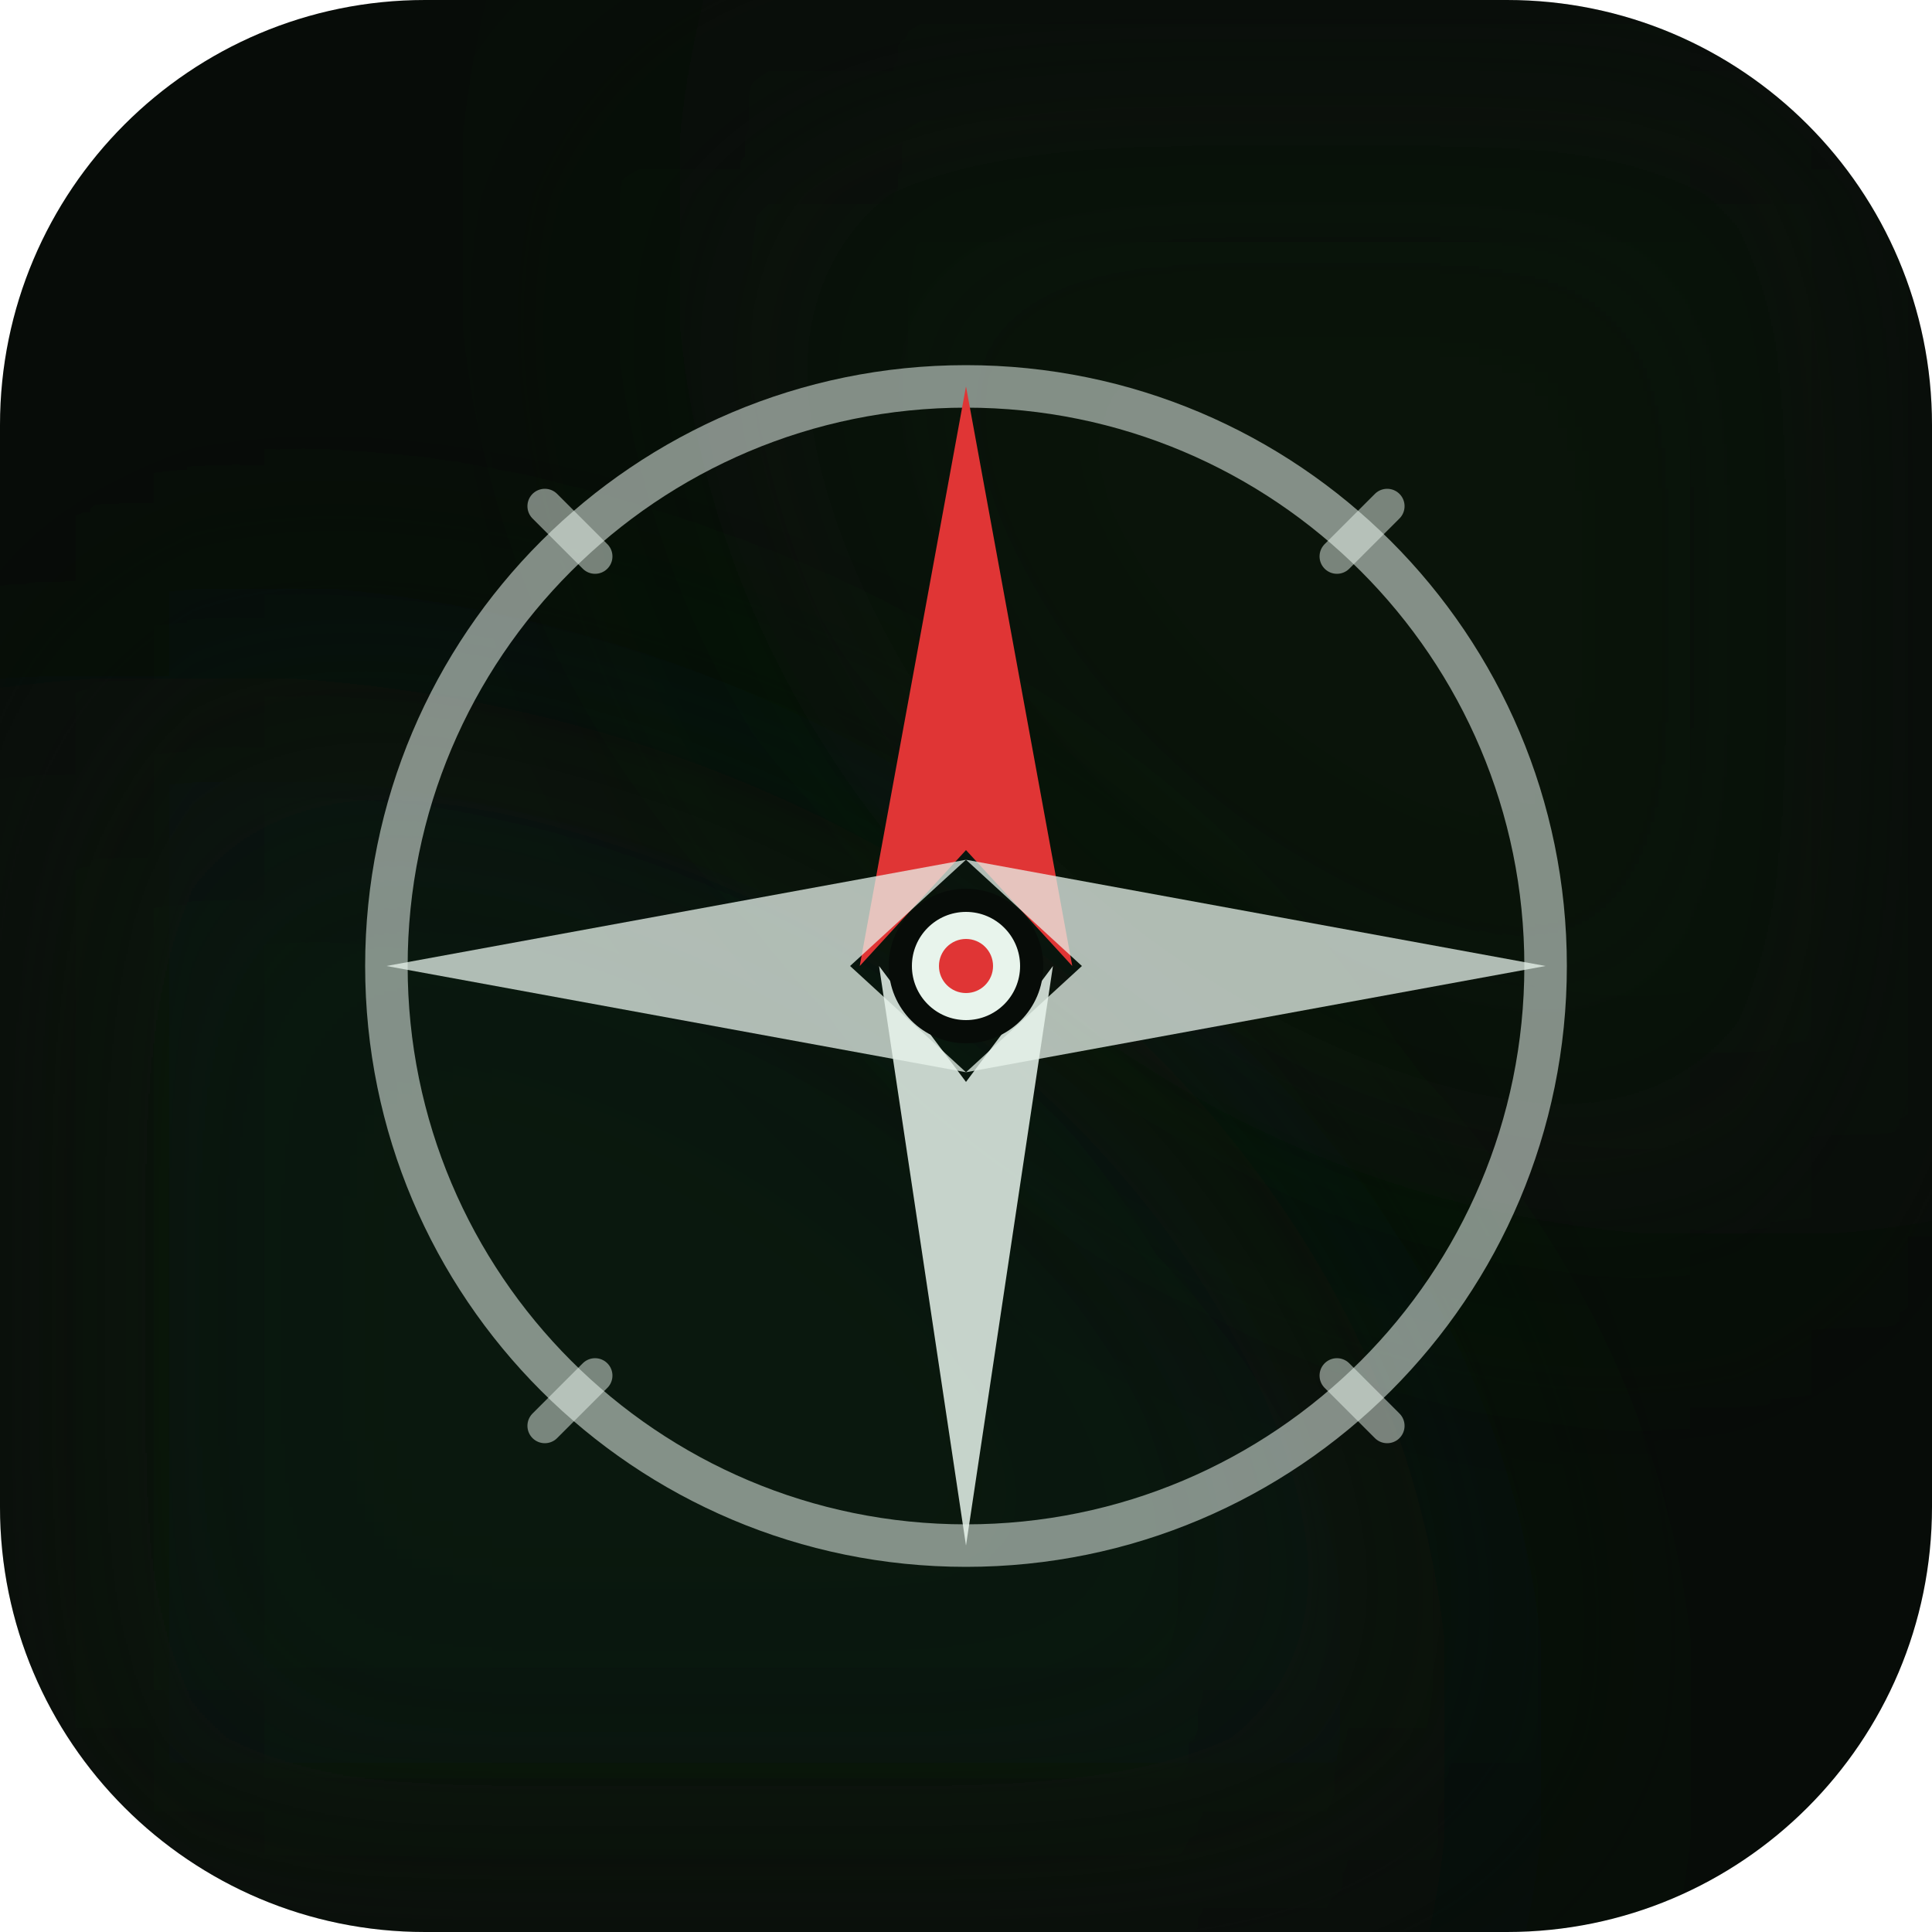
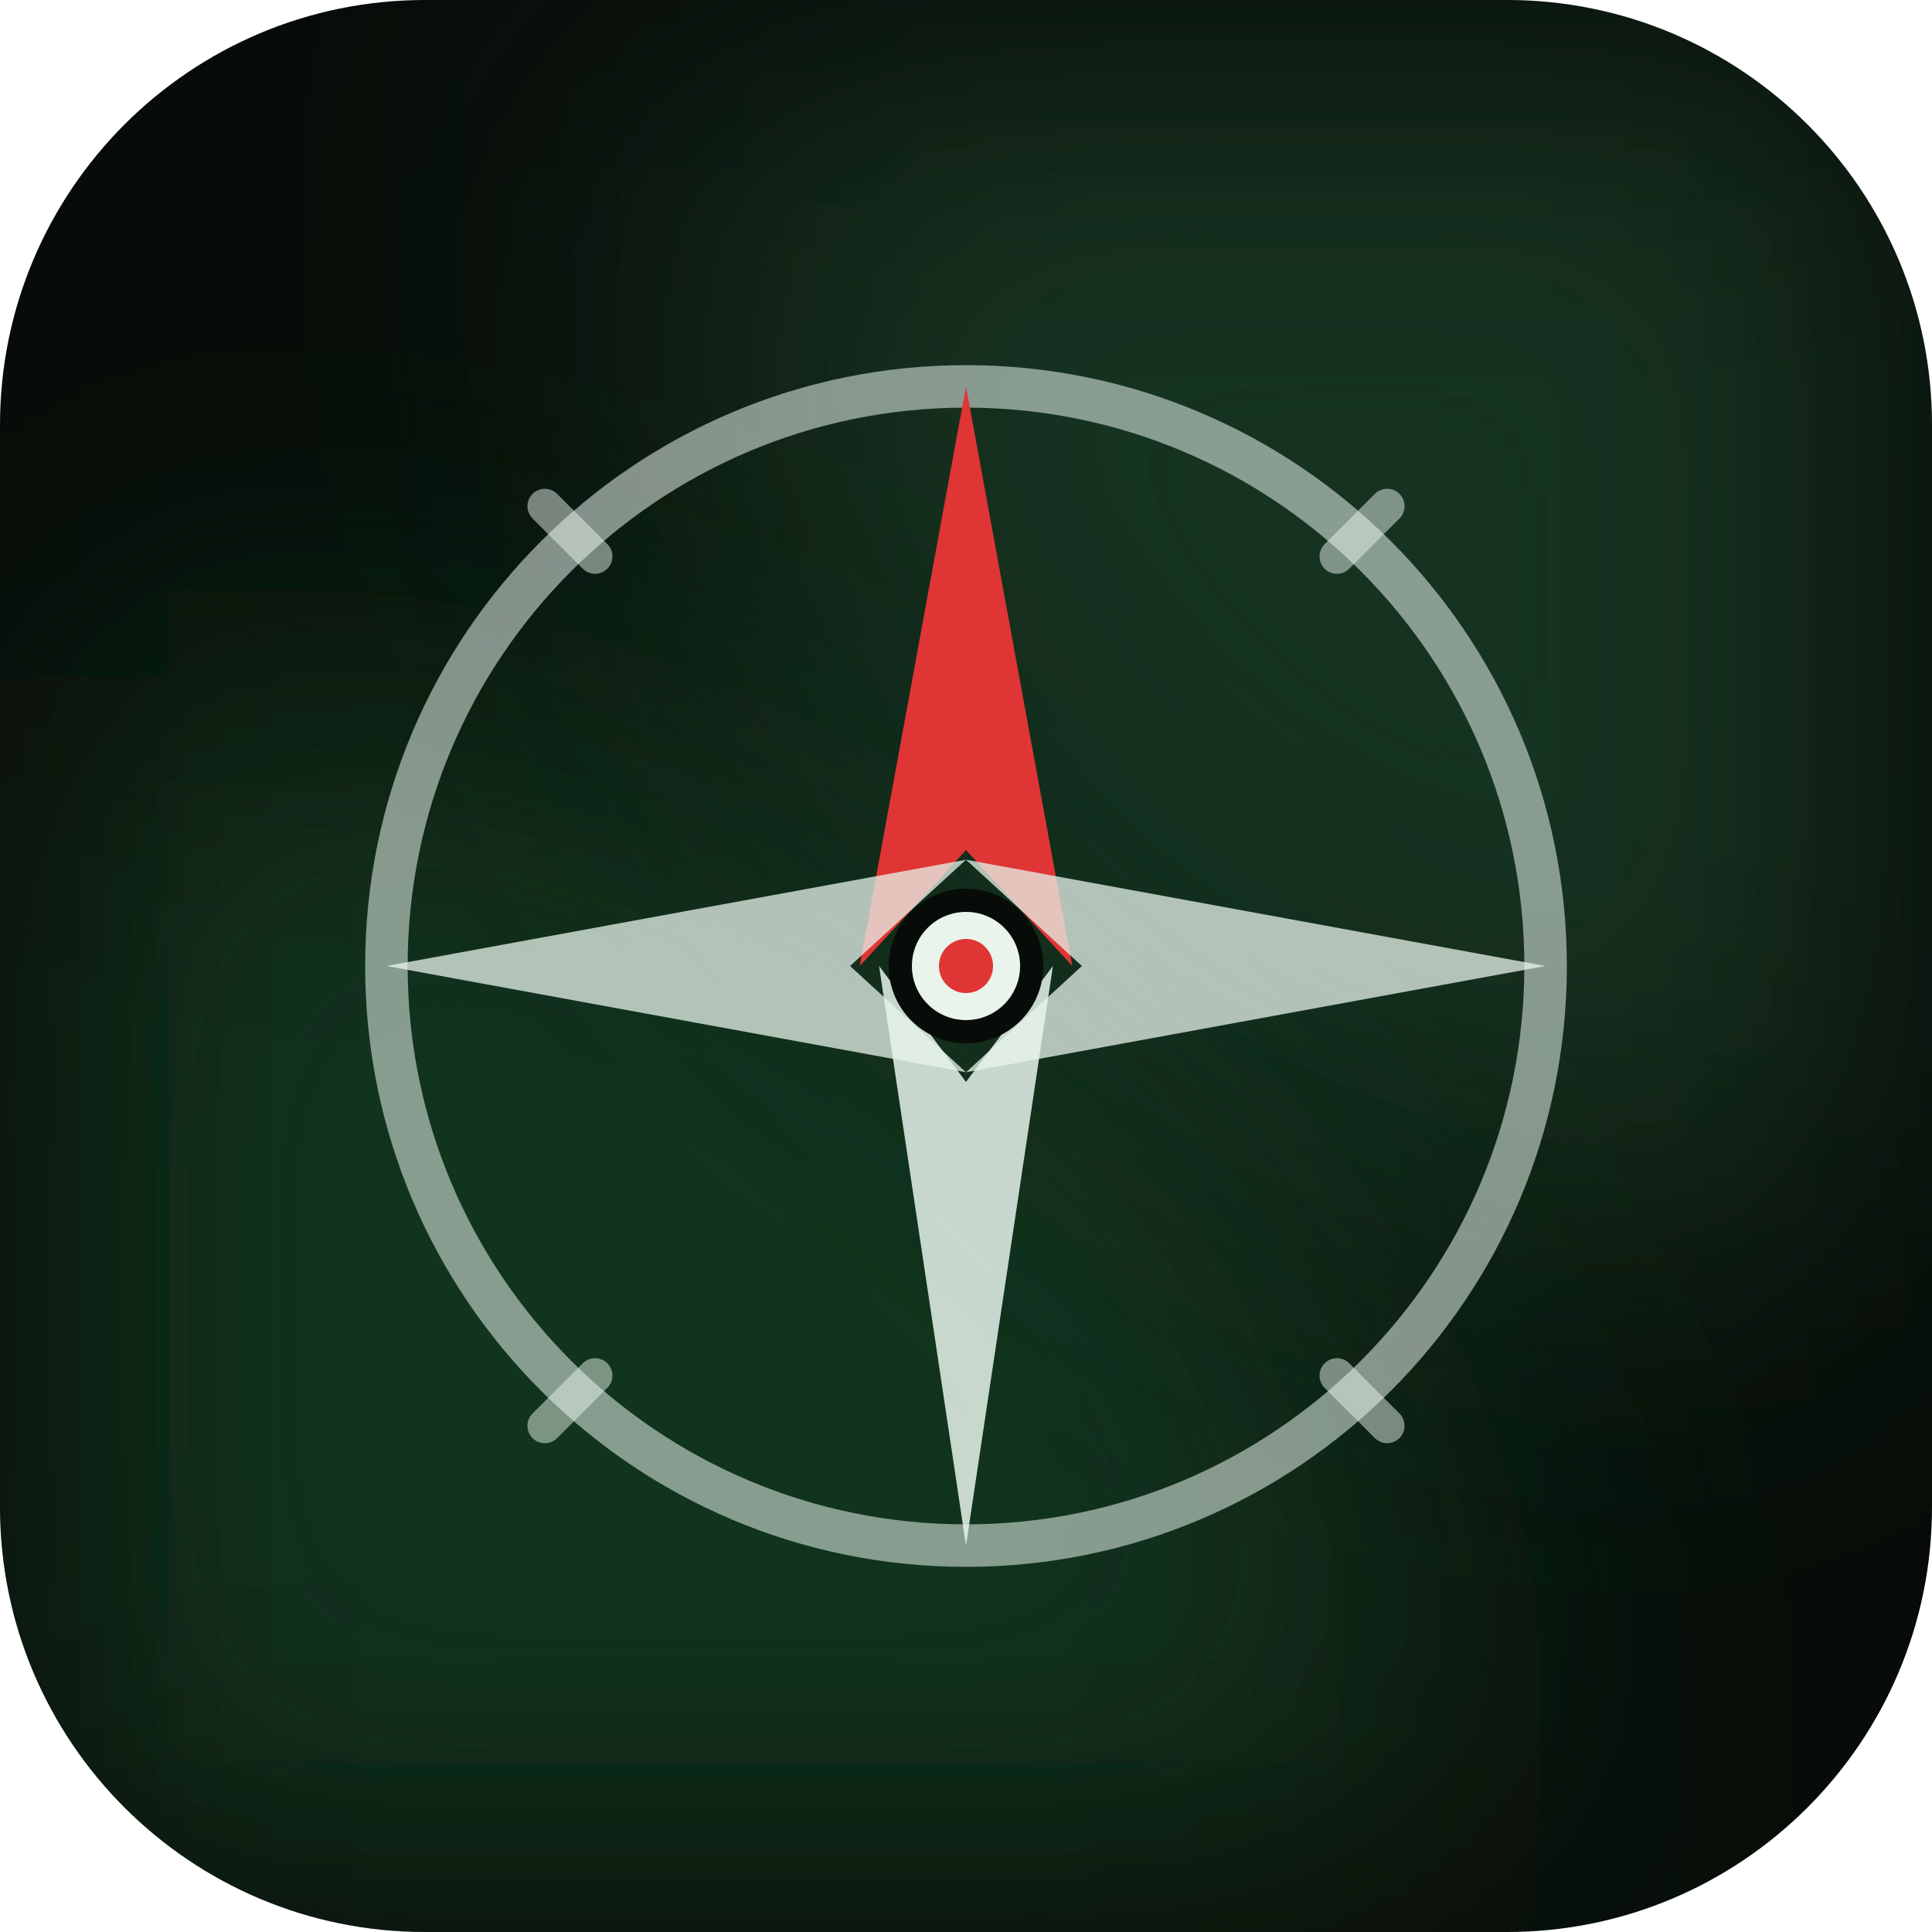
<svg xmlns="http://www.w3.org/2000/svg" viewBox="0 0 100 100">
  <defs>
    <filter id="bg-glow" x="-80%" y="-80%" width="260%" height="260%">
      <feGaussianBlur stdDeviation="18" />
    </filter>
    <clipPath id="clip">
      <rect width="100" height="100" rx="22" />
    </clipPath>
  </defs>
  <rect width="100" height="100" rx="22" fill="#070c08" />
  <g clip-path="url(#clip)">
-     <ellipse cx="10" cy="90" rx="65" ry="55" fill="#0f2816" opacity="0.45" filter="url(#bg-glow)" />
-     <ellipse cx="90" cy="12" rx="55" ry="52" fill="#112011" opacity="0.35" filter="url(#bg-glow)" />
+     <ellipse cx="10" cy="90" rx="65" ry="55" fill="#134525" opacity="0.7" filter="url(#bg-glow)" />
+     <ellipse cx="90" cy="12" rx="55" ry="52" fill="#225234" opacity="0.55" filter="url(#bg-glow)" />
  </g>
  <circle cx="50" cy="50" r="30" fill="none" stroke="#e8f4ec" stroke-width="2.2" opacity="0.55" />
  <line x1="69.2" y1="28.8" x2="71.8" y2="26.2" stroke="#e8f4ec" stroke-width="1.8" opacity="0.5" stroke-linecap="round" />
  <line x1="71.8" y1="73.8" x2="69.2" y2="71.2" stroke="#e8f4ec" stroke-width="1.8" opacity="0.5" stroke-linecap="round" />
  <line x1="30.8" y1="71.2" x2="28.2" y2="73.8" stroke="#e8f4ec" stroke-width="1.8" opacity="0.5" stroke-linecap="round" />
  <line x1="28.2" y1="26.2" x2="30.8" y2="28.8" stroke="#e8f4ec" stroke-width="1.8" opacity="0.5" stroke-linecap="round" />
  <path d="M50 20 L55.5 50 L50 44 L44.5 50 Z" fill="#e03535" />
  <path d="M50 80 L54.5 50 L50 56 L45.5 50 Z" fill="#e8f4ec" opacity="0.85" />
  <path d="M80 50 L50 44.5 L56 50 L50 55.5 Z" fill="#e8f4ec" opacity="0.75" />
  <path d="M20 50 L50 55.5 L44 50 L50 44.5 Z" fill="#e8f4ec" opacity="0.75" />
  <circle cx="50" cy="50" r="4" fill="#070c08" />
  <circle cx="50" cy="50" r="2.8" fill="#e8f4ec" />
  <circle cx="50" cy="50" r="1.4" fill="#e03535" />
</svg>
